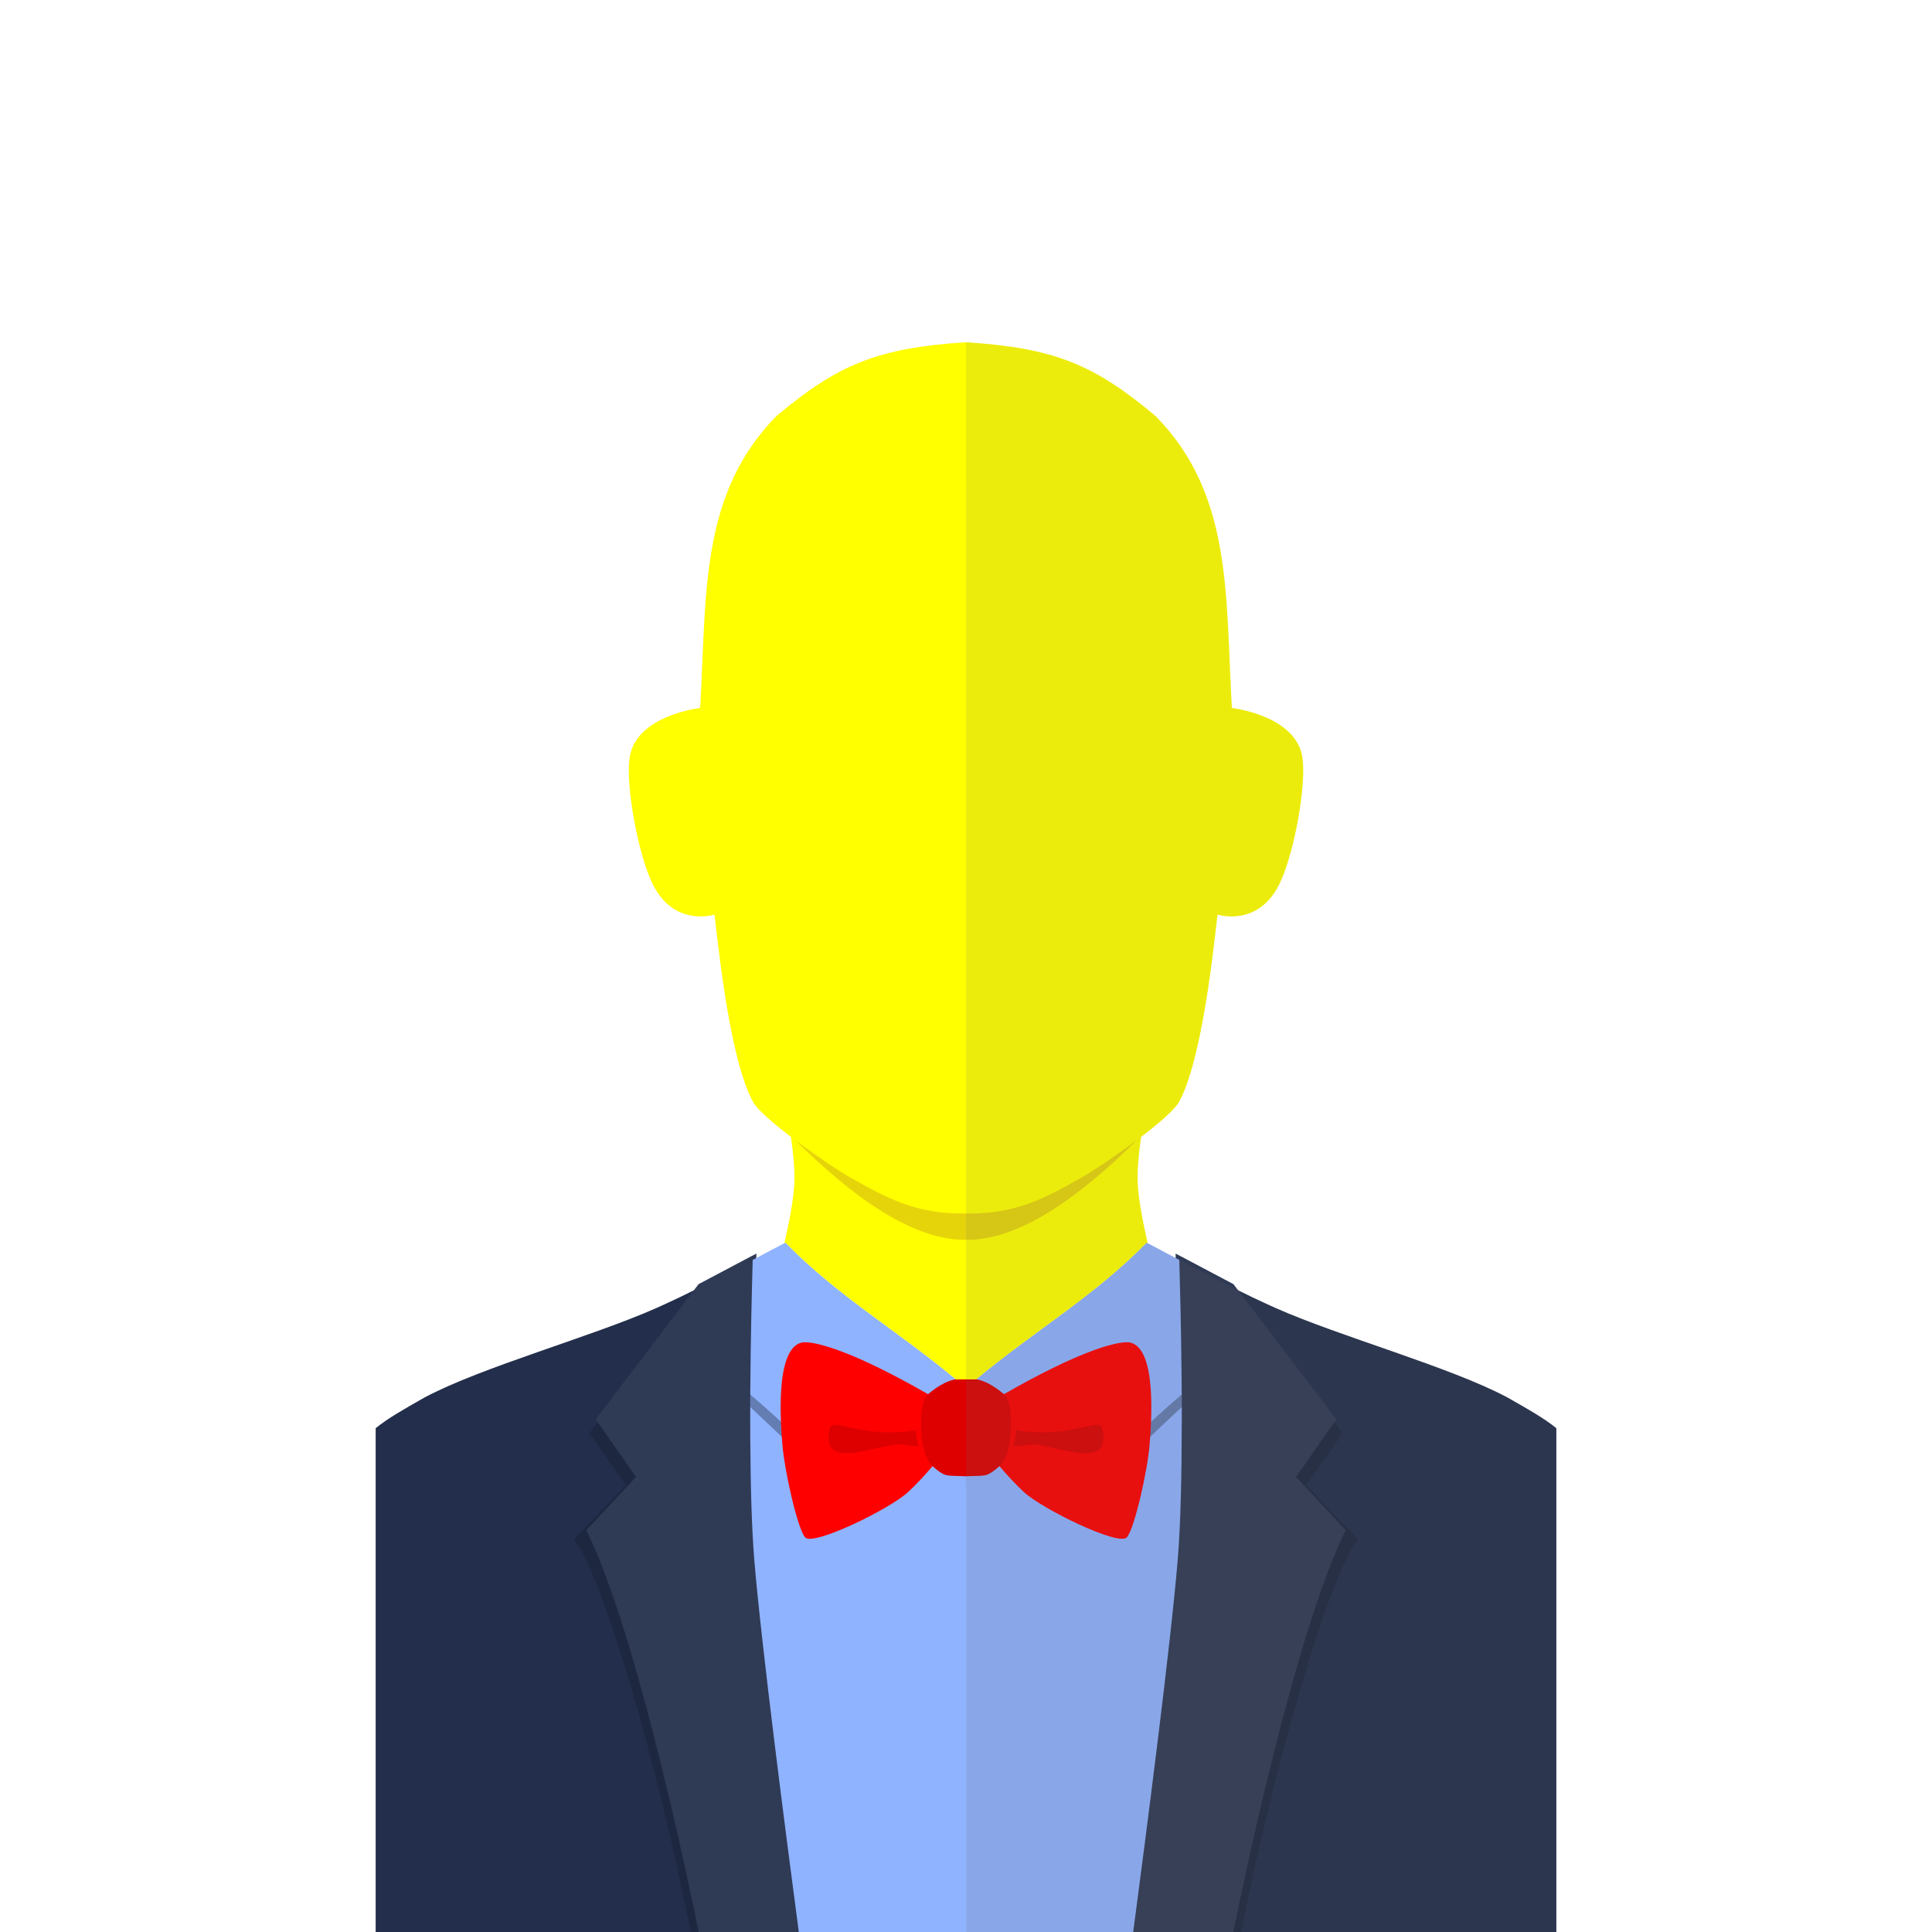
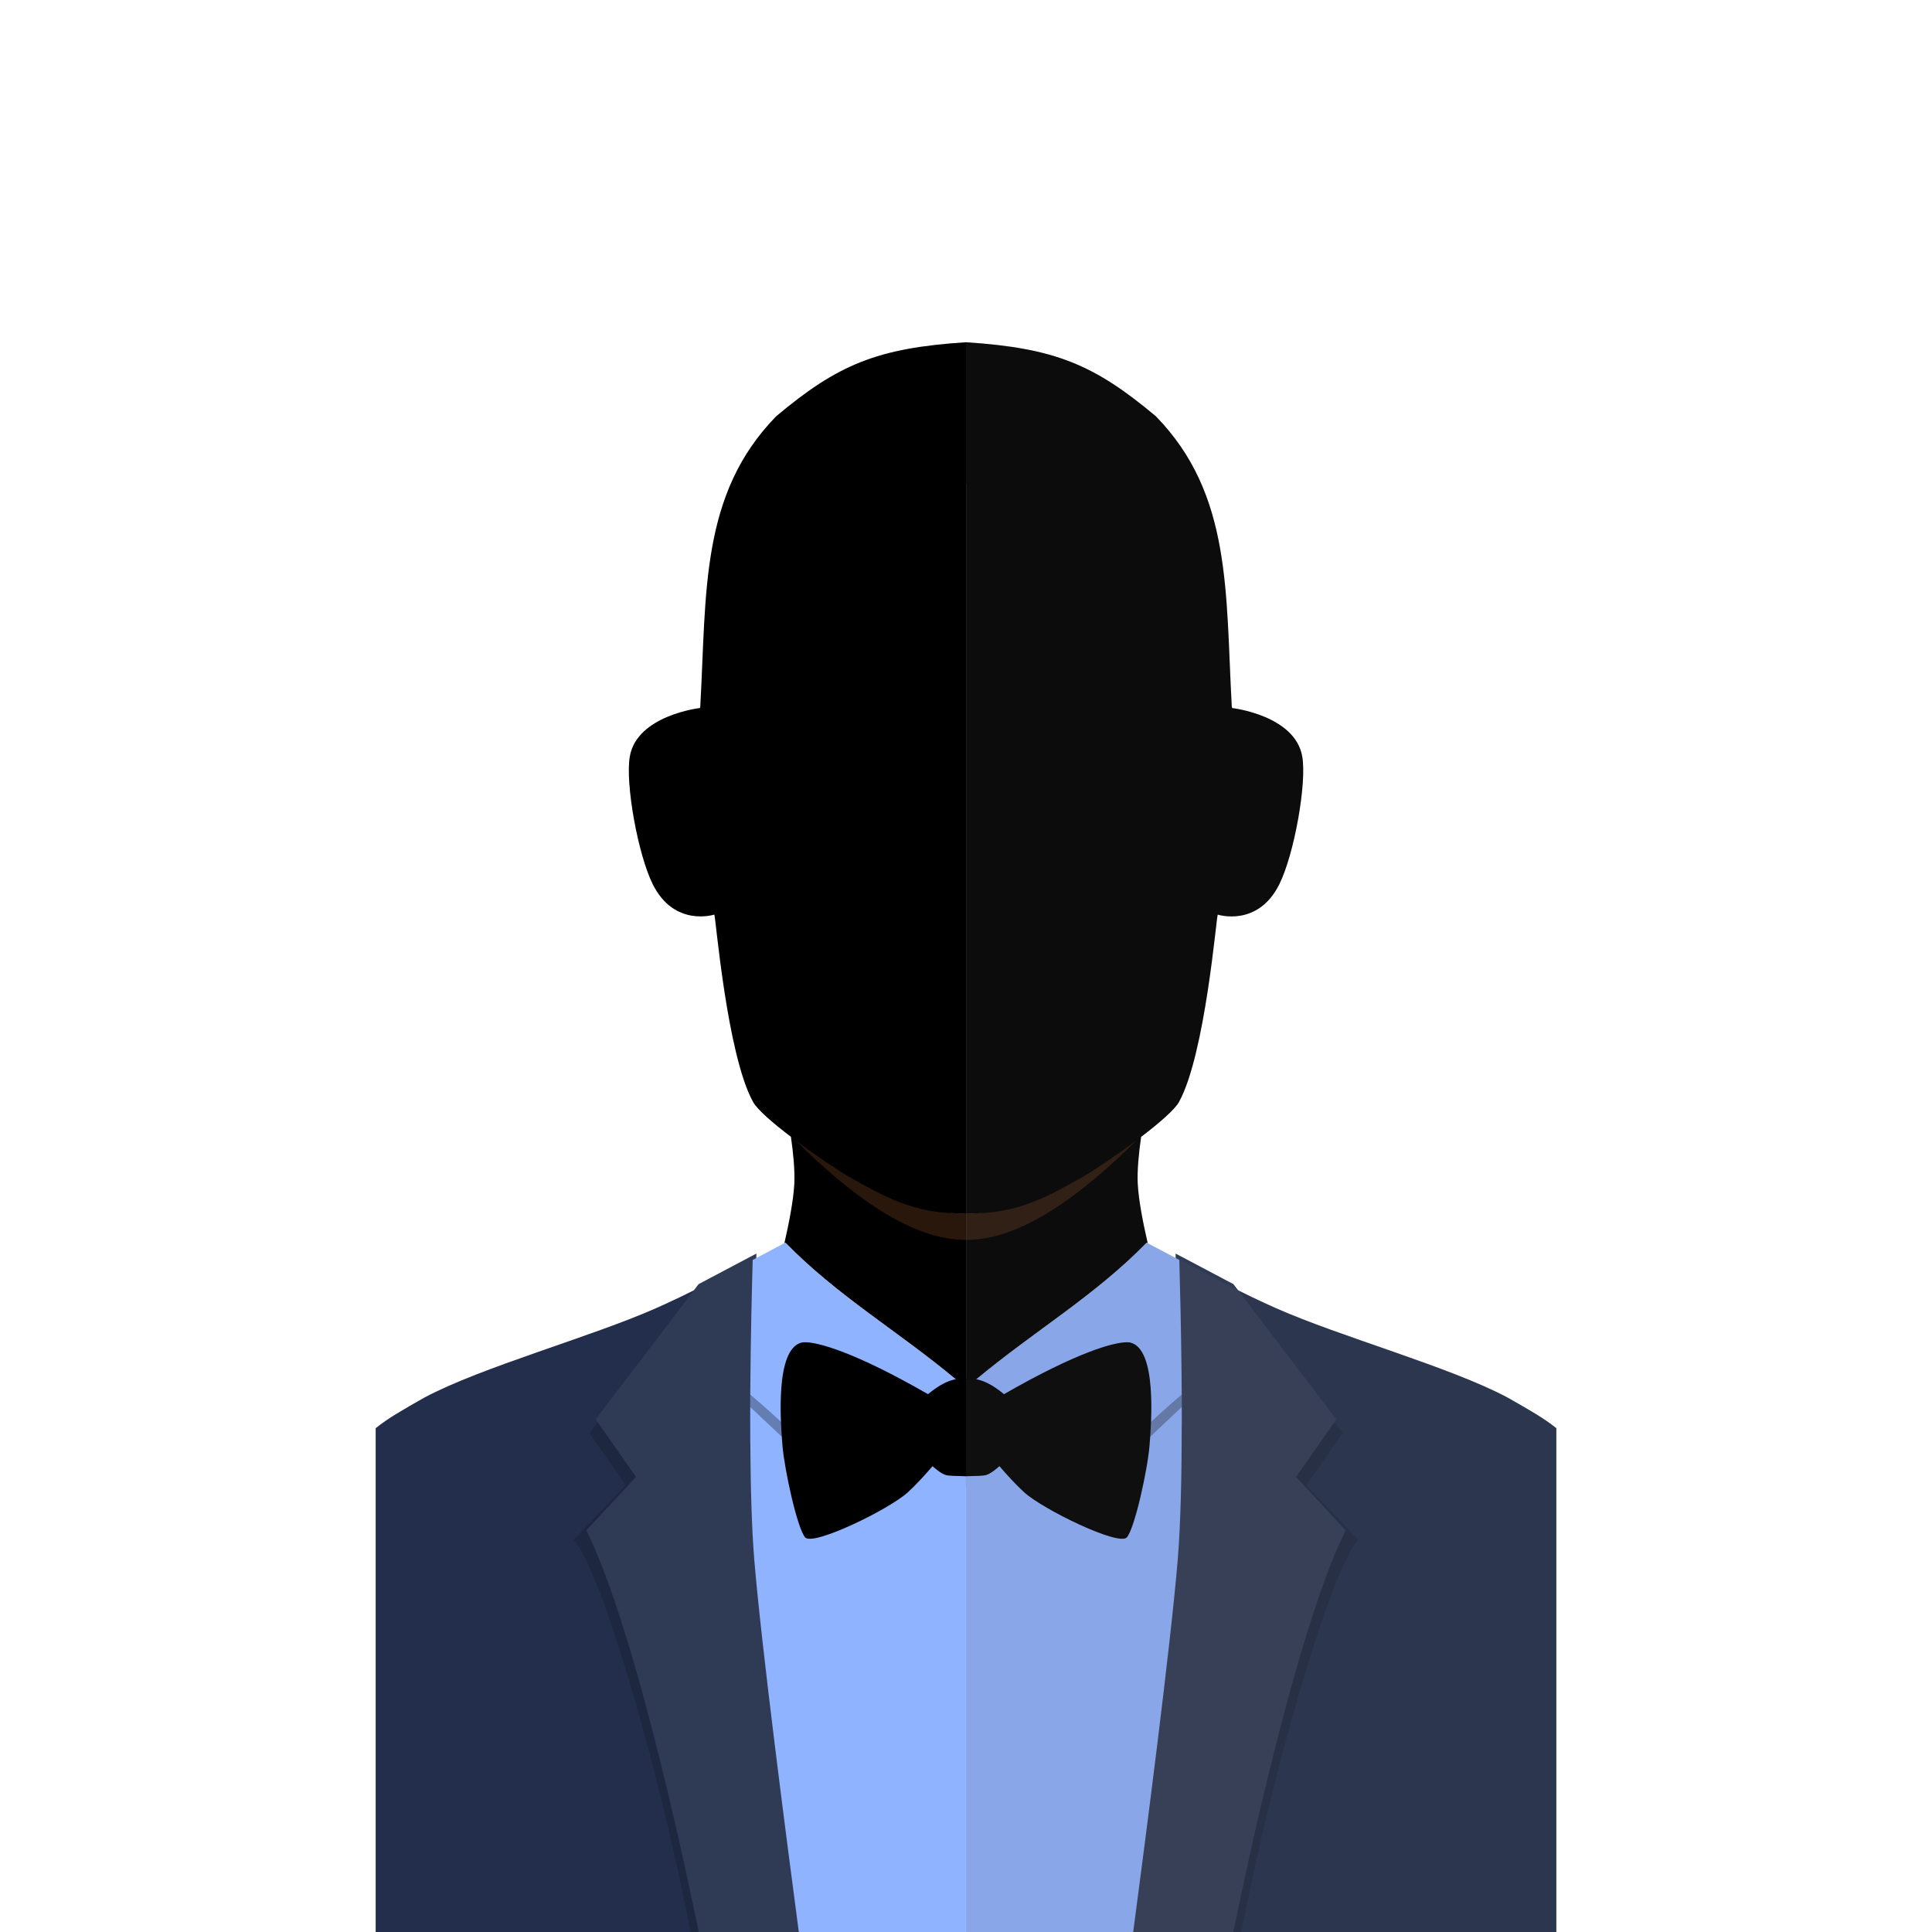
<svg xmlns="http://www.w3.org/2000/svg" height="500px" width="500px" viewBox="0 0 44 72" id="body-svg">
  <defs />
  <g id="Body" style="display: inline;">
    <path id="Suit" d="M 12.275 47.871 C 11.685 48.184 10.975 48.518 10.467 48.744 C 8.058 49.815 3.955 50.94 1.816 52.083 C 1.054 52.516 0.459 52.852 0 53.225 L 0 72 L 12.173 72 C 11.822 70.262 9.874 60.867 8.009 57.051 L 9.871 55.051 L 8.515 52.895 L 12.275 47.871 z M 31.725 47.871 L 35.485 52.895 L 34.129 55.051 L 35.991 57.051 C 34.126 60.867 32.178 70.262 31.826 72 L 44 72 L 44 53.225 C 43.541 52.852 42.946 52.516 42.183 52.083 C 40.045 50.94 35.942 49.815 33.533 48.744 C 33.025 48.518 32.315 48.184 31.725 47.871 z " style="fill: rgb(34, 46, 75); fill-rule: evenodd;" />
    <path id="LapelShadow" d="M 8.362 52.896 L 7.962 53.407 L 9.32 55.347 L 7.38 57.379 C 8.412 58.533 10.529 65.793 11.739 72 L 12.173 72 C 11.822 70.263 9.874 60.868 8.009 57.052 L 9.871 55.052 L 8.362 52.896 z M 35.638 52.896 L 34.129 55.052 L 35.991 57.052 C 34.126 60.868 32.178 70.263 31.826 72 L 32.261 72 C 33.471 65.793 35.588 58.533 36.62 57.379 L 34.68 55.347 L 36.038 53.407 L 35.638 52.896 z " style="fill: rgb(0, 0, 0); fill-rule: evenodd; fill-opacity: 0.15; stop-color: rgb(0, 0, 0); stop-opacity: 1;" />
    <path id="Lapel" d="M 14.189 46.717 L 13.988 46.822 C 13.68 46.986 12.807 47.447 12.061 47.842 L 12.035 47.855 L 8.199 52.892 L 9.701 55.041 L 7.85 57.028 L 7.89 57.109 C 8.812 58.995 9.768 62.299 10.531 65.338 C 11.289 68.357 11.858 71.113 12.038 72 L 15.903 72 L 15.9 71.982 C 15.44 68.508 14.503 61.293 14.242 58.119 C 13.996 55.124 14.103 49.784 14.184 46.943 L 14.189 46.717 z M 29.811 46.717 L 29.816 46.943 C 29.897 49.784 30.004 55.124 29.758 58.119 C 29.497 61.293 28.56 68.508 28.1 71.982 L 28.097 72 L 31.963 72 C 32.143 71.113 32.711 68.357 33.469 65.338 C 34.232 62.299 35.188 58.995 36.109 57.109 L 36.149 57.028 L 34.299 55.041 L 35.801 52.892 L 31.965 47.855 L 31.94 47.842 C 31.193 47.447 30.32 46.986 30.012 46.822 L 29.811 46.717 z " style="color: rgb(0, 0, 0); fill: rgb(47, 58, 85); fill-rule: evenodd; stroke-width: 0.265px;" />
    <path id="Shirt" d="M 15.27 46.309 C 15.202 46.344 14.329 46.807 14.051 46.954 C 14.015 48.217 13.975 49.912 13.962 51.753 L 13.961 51.752 C 13.956 52.414 13.956 53.084 13.96 53.745 L 13.962 53.748 C 13.972 55.374 14.012 56.935 14.11 58.13 C 14.372 61.314 15.309 68.525 15.769 72 L 18.12 72 L 21.999 72 L 21.999 55.421 L 22.001 55.421 L 22.001 72 L 25.88 72 L 28.231 72 C 28.691 68.525 29.628 61.314 29.89 58.13 C 30.002 56.769 30.039 54.934 30.04 53.068 L 30.043 53.064 C 30.043 52.699 30.042 52.333 30.04 51.969 C 30.039 51.95 30.039 51.932 30.039 51.913 C 30.038 51.796 30.037 51.68 30.036 51.564 C 30.036 51.461 30.035 51.357 30.034 51.255 C 30.034 51.23 30.034 51.205 30.033 51.18 L 30.033 51.18 C 30.017 49.562 29.981 48.085 29.949 46.954 C 29.671 46.807 28.798 46.344 28.73 46.309 C 26.791 48.299 24.539 49.6 22.369 51.412 C 22.369 51.412 22.362 51.407 22.362 51.407 L 22.001 51.407 L 22.001 51.674 L 21.999 51.674 L 21.999 51.407 L 21.637 51.407 C 21.638 51.407 21.631 51.412 21.631 51.412 C 19.461 49.6 17.209 48.299 15.27 46.309 z M 14.838 52.743 C 14.988 52.879 15.139 53.018 15.292 53.162 C 15.445 53.306 15.599 53.453 15.755 53.605 C 15.911 53.757 16.068 53.912 16.227 54.072 C 16.385 54.231 16.545 54.395 16.706 54.563 C 16.867 54.73 17.029 54.902 17.193 55.079 C 17.356 55.255 17.52 55.436 17.686 55.621 C 17.52 55.436 17.356 55.255 17.193 55.079 C 17.029 54.902 16.867 54.73 16.706 54.563 C 16.545 54.395 16.385 54.231 16.227 54.072 C 16.068 53.912 15.911 53.757 15.755 53.605 C 15.599 53.453 15.445 53.306 15.292 53.162 C 15.139 53.018 14.988 52.879 14.838 52.743 z M 29.162 52.743 C 29.012 52.879 28.861 53.018 28.708 53.162 C 28.555 53.306 28.401 53.453 28.245 53.605 C 28.089 53.757 27.931 53.912 27.773 54.072 C 27.614 54.231 27.455 54.395 27.294 54.563 C 27.133 54.73 26.97 54.902 26.807 55.079 C 26.644 55.255 26.48 55.436 26.314 55.621 C 26.254 55.532 26.193 55.444 26.132 55.358 C 26.193 55.444 26.254 55.532 26.314 55.621 C 26.48 55.436 26.644 55.255 26.807 55.079 C 26.97 54.902 27.133 54.73 27.294 54.563 C 27.455 54.395 27.614 54.231 27.773 54.072 C 27.931 53.912 28.089 53.757 28.245 53.605 C 28.401 53.453 28.555 53.306 28.708 53.162 C 28.861 53.018 29.012 52.879 29.162 52.743 z M 19.252 53.641 C 19.123 53.783 18.991 53.931 18.86 54.085 C 18.794 54.162 18.728 54.24 18.662 54.32 C 18.596 54.4 18.53 54.481 18.465 54.564 C 18.407 54.636 18.35 54.709 18.293 54.783 C 18.35 54.709 18.407 54.636 18.465 54.564 C 18.53 54.482 18.596 54.4 18.662 54.32 C 18.728 54.241 18.794 54.162 18.86 54.085 C 18.992 53.931 19.123 53.783 19.252 53.641 z M 25.394 54.389 C 25.431 54.434 25.467 54.479 25.503 54.524 C 25.467 54.479 25.431 54.434 25.394 54.389 z M 25.575 54.613 C 25.613 54.661 25.65 54.71 25.688 54.758 C 25.651 54.71 25.613 54.661 25.575 54.613 z M 18.24 54.852 C 18.197 54.907 18.155 54.964 18.113 55.02 C 18.155 54.964 18.197 54.908 18.24 54.852 z M 25.769 54.863 C 25.814 54.923 25.859 54.983 25.904 55.043 C 25.859 54.983 25.814 54.923 25.769 54.863 z M 25.935 55.084 C 25.988 55.157 26.042 55.231 26.095 55.305 C 26.042 55.231 25.988 55.157 25.935 55.084 z M 18.056 55.097 C 18.011 55.158 17.966 55.221 17.921 55.283 C 17.966 55.221 18.011 55.158 18.056 55.097 z " style="fill: rgb(143, 179, 255); fill-rule: evenodd;" />
    <path id="CollarShadow" d="M 30.032 51.18 C 30.034 51.424 30.037 51.664 30.039 51.913 C 30.037 51.668 30.036 51.422 30.033 51.18 L 30.032 51.18 z M 21.999 51.674 L 21.999 55.195 L 21.999 55.421 L 22.001 55.421 L 22.001 55.195 L 22.001 51.674 L 21.999 51.674 z M 13.961 51.752 C 13.956 52.414 13.956 53.084 13.96 53.745 L 13.962 53.748 C 13.96 53.313 13.959 52.874 13.96 52.436 C 14.382 52.831 17.292 55.566 17.678 56.024 L 17.697 56.046 C 17.757 56.006 17.82 55.927 17.916 55.831 C 18.159 55.588 19.068 54.471 19.436 53.945 L 20.193 55.195 L 19.252 53.641 C 18.734 54.209 18.191 54.873 17.686 55.621 C 16.363 54.141 15.103 52.943 13.96 51.969 C 13.961 51.895 13.962 51.826 13.962 51.753 L 13.961 51.752 z M 30.04 51.969 C 28.897 52.943 27.637 54.141 26.314 55.621 C 25.807 54.871 25.265 54.208 24.748 53.641 L 24.564 53.945 C 24.932 54.471 25.841 55.588 26.084 55.831 C 26.18 55.927 26.243 56.006 26.303 56.046 L 26.322 56.024 C 26.708 55.566 29.618 52.831 30.04 52.436 C 30.04 52.646 30.04 52.857 30.04 53.068 L 30.043 53.064 C 30.043 52.699 30.042 52.333 30.04 51.969 z " style="fill: rgb(0, 0, 0); fill-rule: evenodd; fill-opacity: 0.304; stop-color: rgb(0, 0, 0); stop-opacity: 1;" />
-     <g id="Tie" style="display: none;">
-       <path id="Tie" d="M 20.389,55.195 18.12,72 h 3.879 V 55.195 Z m 1.611,0 V 72 h 3.879 L 23.61,55.195 Z" style="fill: rgb(255, 0, 0); fill-rule: evenodd;" />
-       <path id="TieKnot" d="m 21.637,51.407 c 0.023,-0.007 -1.103,0.811 -2.391,2.226 l 0.946,1.562 h 1.806 v -3.788 z m 0.363,0 v 3.788 h 1.806 l 0.946,-1.562 c -1.288,-1.415 -2.413,-2.233 -2.391,-2.226 z" style="fill: rgb(255, 0, 0); fill-rule: evenodd;" />
+     <g id="TieGroup" style="display: none;">
+       <path id="Tie" d="M 20.389,55.195 18.12,72 h 3.879 V 55.195 Z m 1.611,0 V 72 h 3.879 L 23.61,55.195 Z" style="fill-rule: evenodd;" />
+       <path id="TieKnot" d="m 21.637,51.407 c 0.023,-0.007 -1.103,0.811 -2.391,2.226 l 0.946,1.562 h 1.806 v -3.788 z m 0.363,0 v 3.788 h 1.806 l 0.946,-1.562 c -1.288,-1.415 -2.413,-2.233 -2.391,-2.226 z" style="fill-rule: evenodd;" />
      <path id="TieTint" d="M 20.389,55.195 18.12,72 h 3.879 V 55.195 Z m 1.611,0 V 72 h 3.879 L 23.61,55.195 Z" style="fill: rgb(0, 0, 0); fill-opacity: 0.15; fill-rule: evenodd; stop-color: rgb(0, 0, 0);" />
    </g>
-     <g id="Bowtie" style="display: inline;">
-       <path d="m 15.995,50.022 c -0.056,6.37e-4 -0.101,0.006 -0.136,0.015 -0.968,0.265 -0.773,2.923 -0.699,3.83 0.074,0.907 0.552,3.091 0.846,3.427 0.294,0.336 3.127,-1.042 3.826,-1.68 0.319,-0.292 0.653,-0.66 0.922,-0.975 3.6e-4,3.26e-4 7.05e-4,7.4e-4 0.001,10e-4 0.058,0.053 0.315,0.286 0.513,0.335 0.085,0.021 0.357,0.034 0.732,0.04 0.375,-0.006 0.647,-0.018 0.732,-0.04 0.198,-0.05 0.455,-0.283 0.513,-0.335 3.28e-4,-2.93e-4 6.73e-4,-7.07e-4 0.001,-10e-4 0.269,0.315 0.603,0.683 0.922,0.975 0.699,0.638 3.531,2.016 3.826,1.68 0.294,-0.336 0.773,-2.52 0.846,-3.427 0.074,-0.907 0.268,-3.565 -0.699,-3.83 -0.034,-0.009 -0.079,-0.015 -0.136,-0.015 -0.499,-0.006 -1.883,0.379 -4.589,1.935 -0.375,-0.302 -0.782,-0.596 -1.416,-0.596 -0.634,0 -1.041,0.294 -1.416,0.596 -2.706,-1.556 -4.09,-1.94 -4.589,-1.935 z" id="Bowtie" style="fill: rgb(255, 0, 0); fill-rule: evenodd;" />
+     <g id="BowTieGroup" style="display: inline;">
+       <path d="m 15.995,50.022 c -0.056,6.37e-4 -0.101,0.006 -0.136,0.015 -0.968,0.265 -0.773,2.923 -0.699,3.83 0.074,0.907 0.552,3.091 0.846,3.427 0.294,0.336 3.127,-1.042 3.826,-1.68 0.319,-0.292 0.653,-0.66 0.922,-0.975 3.6e-4,3.26e-4 7.05e-4,7.4e-4 0.001,10e-4 0.058,0.053 0.315,0.286 0.513,0.335 0.085,0.021 0.357,0.034 0.732,0.04 0.375,-0.006 0.647,-0.018 0.732,-0.04 0.198,-0.05 0.455,-0.283 0.513,-0.335 3.28e-4,-2.93e-4 6.73e-4,-7.07e-4 0.001,-10e-4 0.269,0.315 0.603,0.683 0.922,0.975 0.699,0.638 3.531,2.016 3.826,1.68 0.294,-0.336 0.773,-2.52 0.846,-3.427 0.074,-0.907 0.268,-3.565 -0.699,-3.83 -0.034,-0.009 -0.079,-0.015 -0.136,-0.015 -0.499,-0.006 -1.883,0.379 -4.589,1.935 -0.375,-0.302 -0.782,-0.596 -1.416,-0.596 -0.634,0 -1.041,0.294 -1.416,0.596 -2.706,-1.556 -4.09,-1.94 -4.589,-1.935 z" id="Bowtie" style="fill-rule: evenodd;" />
      <path d="m 20.579,51.961 c -0.336,0.269 -0.285,1.579 -0.151,2.049 0.068,0.239 0.16,0.48 0.327,0.631 0.058,0.053 0.315,0.286 0.513,0.335 0.085,0.021 0.357,0.034 0.732,0.04 0.375,-0.006 0.647,-0.018 0.732,-0.04 0.198,-0.05 0.455,-0.283 0.513,-0.335 0.167,-0.151 0.259,-0.392 0.327,-0.631 0.134,-0.47 0.185,-1.781 -0.151,-2.049 -0.377,-0.303 -0.784,-0.6 -1.421,-0.6 -0.637,0 -1.044,0.296 -1.421,0.6 z m -3.483,1.139 c -0.09,0.002 -0.145,0.029 -0.162,0.096 -0.46,1.789 1.983,0.496 2.755,0.647 0.178,0.035 0.365,0.049 0.548,0.05 -0.041,-0.212 -0.092,-0.309 -0.095,-0.592 -1.598,0.261 -2.656,-0.209 -3.046,-0.202 z m 9.785,0 c -0.408,0.01 -1.456,0.458 -3.023,0.202 -0.003,0.282 -0.054,0.38 -0.095,0.592 0.183,-0.002 0.371,-0.015 0.548,-0.05 0.773,-0.151 3.215,1.142 2.755,-0.647 -0.019,-0.073 -0.082,-0.099 -0.186,-0.096 z" id="BowtieShadow" style="fill: rgb(0, 0, 0); fill-opacity: 0.13; fill-rule: evenodd;" />
    </g>
-     <path id="Head" d="m 22,12.754 c -3.311,0.214 -4.781,0.835 -7.072,2.757 -2.841,2.911 -2.594,6.565 -2.831,10.823 -10e-4,0.004 -0.013,0.052 -0.013,0.052 0,0 -2.345,0.267 -2.613,1.807 -0.174,0.998 0.301,3.652 0.858,4.766 0.804,1.607 2.291,1.125 2.291,1.125 0.048,0.028 0.463,5.204 1.444,6.981 0.161,0.293 0.749,0.797 1.412,1.302 0.086,0.602 0.15,1.25 0.126,1.741 -0.031,0.626 -0.206,1.506 -0.37,2.221 0.004,-0.002 0.037,-0.02 0.039,-0.021 1.94,1.99 4.191,3.291 6.362,5.104 0.004,-0.004 0.007,-0.006 0.006,-0.006 h 0.362 v -6.188 c -0.118,0.003 -0.232,0.003 -0.345,5.17e-4 0.112,0.003 0.227,0.003 0.345,-5.17e-4 v -27.168 c 3.6e-4,-2e-5 7.14e-4,2.2e-5 10e-4,0 3.2e-4,2.2e-5 6.73e-4,-2e-5 0.001,0 v 27.168 c 0.118,0.003 0.232,0.003 0.345,5.17e-4 -0.112,0.003 -0.227,0.003 -0.345,-5.17e-4 v 6.188 h 0.362 c -0.001,-3e-4 0.001,0.002 0.006,0.006 2.171,-1.812 4.422,-3.113 6.362,-5.104 0.002,0.001 0.035,0.019 0.039,0.021 C 28.606,45.615 28.431,44.735 28.4,44.109 c -0.025,-0.492 0.04,-1.139 0.126,-1.741 0.662,-0.504 1.25,-1.009 1.412,-1.302 0.981,-1.778 1.396,-6.953 1.444,-6.981 0,0 1.487,0.482 2.291,-1.125 0.557,-1.114 1.032,-3.768 0.858,-4.766 -0.268,-1.54 -2.613,-1.807 -2.613,-1.807 0,0 -0.012,-0.047 -0.013,-0.052 -0.237,-4.258 0.01,-7.912 -2.831,-10.823 -2.292,-1.922 -3.761,-2.543 -7.072,-2.757 z m -6.464,29.66 c 0.069,0.052 0.139,0.105 0.209,0.157 -0.07,-0.052 -0.14,-0.104 -0.209,-0.157 z m 0.265,0.198 c 0.167,0.123 0.334,0.242 0.498,0.358 -0.164,-0.116 -0.331,-0.235 -0.498,-0.358 z m 12.397,0 c -0.171,0.126 -0.341,0.248 -0.508,0.366 0.167,-0.118 0.338,-0.24 0.508,-0.366 z m -0.585,0.42 c -0.155,0.108 -0.303,0.21 -0.443,0.305 0.141,-0.095 0.289,-0.196 0.443,-0.305 z m -11.213,0.01 c 0.156,0.109 0.307,0.213 0.449,0.308 -0.142,-0.096 -0.292,-0.198 -0.449,-0.308 z m 0.535,0.366 c 0.147,0.098 0.285,0.188 0.402,0.262 -0.117,-0.074 -0.253,-0.163 -0.402,-0.262 z m 10.112,0.011 c -0.146,0.097 -0.278,0.183 -0.394,0.256 0.113,-0.072 0.251,-0.161 0.394,-0.256 z m -9.654,0.286 c 0.046,0.029 0.092,0.058 0.131,0.081 0.053,0.032 0.098,0.059 0.136,0.08 -0.038,-0.021 -0.084,-0.048 -0.136,-0.08 -0.039,-0.023 -0.086,-0.053 -0.131,-0.081 z m 9.076,0.084 c -0.05,0.03 -0.095,0.056 -0.131,0.076 0.036,-0.02 0.081,-0.046 0.131,-0.076 z M 18.13,44.126 c 0.128,0.071 0.258,0.141 0.389,0.21 -0.131,-0.069 -0.26,-0.139 -0.389,-0.21 z m 7.74,0 c -0.128,0.071 -0.257,0.141 -0.389,0.21 0.131,-0.069 0.261,-0.139 0.389,-0.21 z m -4.775,1.056 c 0.042,0.004 0.084,0.009 0.127,0.013 -0.043,-0.004 -0.085,-0.008 -0.127,-0.013 z m 1.81,0 c -0.042,0.005 -0.084,0.009 -0.127,0.013 0.043,-0.004 0.085,-0.008 0.127,-0.013 z m -1.572,0.022 c 0.097,0.007 0.196,0.012 0.298,0.015 -0.052,-0.001 -0.103,-0.003 -0.154,-0.006 -0.003,-1.57e-4 -0.006,-3.56e-4 -0.009,-5.17e-4 -0.045,-0.002 -0.09,-0.005 -0.134,-0.009 z m 1.334,0 c -0.044,0.003 -0.089,0.006 -0.134,0.009 -0.003,1.61e-4 -0.006,3.6e-4 -0.009,5.17e-4 -0.05,0.003 -0.101,0.004 -0.153,0.006 0.101,-0.003 0.199,-0.008 0.296,-0.015 z" style="fill: rgb(255, 255, 0); fill-rule: evenodd;" />
+     <path id="Head" d="m 22,12.754 c -3.311,0.214 -4.781,0.835 -7.072,2.757 -2.841,2.911 -2.594,6.565 -2.831,10.823 -10e-4,0.004 -0.013,0.052 -0.013,0.052 0,0 -2.345,0.267 -2.613,1.807 -0.174,0.998 0.301,3.652 0.858,4.766 0.804,1.607 2.291,1.125 2.291,1.125 0.048,0.028 0.463,5.204 1.444,6.981 0.161,0.293 0.749,0.797 1.412,1.302 0.086,0.602 0.15,1.25 0.126,1.741 -0.031,0.626 -0.206,1.506 -0.37,2.221 0.004,-0.002 0.037,-0.02 0.039,-0.021 1.94,1.99 4.191,3.291 6.362,5.104 0.004,-0.004 0.007,-0.006 0.006,-0.006 h 0.362 v -6.188 c -0.118,0.003 -0.232,0.003 -0.345,5.17e-4 0.112,0.003 0.227,0.003 0.345,-5.17e-4 v -27.168 c 3.6e-4,-2e-5 7.14e-4,2.2e-5 10e-4,0 3.2e-4,2.2e-5 6.73e-4,-2e-5 0.001,0 v 27.168 c 0.118,0.003 0.232,0.003 0.345,5.17e-4 -0.112,0.003 -0.227,0.003 -0.345,-5.17e-4 v 6.188 h 0.362 c -0.001,-3e-4 0.001,0.002 0.006,0.006 2.171,-1.812 4.422,-3.113 6.362,-5.104 0.002,0.001 0.035,0.019 0.039,0.021 C 28.606,45.615 28.431,44.735 28.4,44.109 c -0.025,-0.492 0.04,-1.139 0.126,-1.741 0.662,-0.504 1.25,-1.009 1.412,-1.302 0.981,-1.778 1.396,-6.953 1.444,-6.981 0,0 1.487,0.482 2.291,-1.125 0.557,-1.114 1.032,-3.768 0.858,-4.766 -0.268,-1.54 -2.613,-1.807 -2.613,-1.807 0,0 -0.012,-0.047 -0.013,-0.052 -0.237,-4.258 0.01,-7.912 -2.831,-10.823 -2.292,-1.922 -3.761,-2.543 -7.072,-2.757 z m -6.464,29.66 c 0.069,0.052 0.139,0.105 0.209,0.157 -0.07,-0.052 -0.14,-0.104 -0.209,-0.157 z m 0.265,0.198 c 0.167,0.123 0.334,0.242 0.498,0.358 -0.164,-0.116 -0.331,-0.235 -0.498,-0.358 z m 12.397,0 c -0.171,0.126 -0.341,0.248 -0.508,0.366 0.167,-0.118 0.338,-0.24 0.508,-0.366 z m -0.585,0.42 c -0.155,0.108 -0.303,0.21 -0.443,0.305 0.141,-0.095 0.289,-0.196 0.443,-0.305 z m -11.213,0.01 c 0.156,0.109 0.307,0.213 0.449,0.308 -0.142,-0.096 -0.292,-0.198 -0.449,-0.308 z m 0.535,0.366 c 0.147,0.098 0.285,0.188 0.402,0.262 -0.117,-0.074 -0.253,-0.163 -0.402,-0.262 z m 10.112,0.011 c -0.146,0.097 -0.278,0.183 -0.394,0.256 0.113,-0.072 0.251,-0.161 0.394,-0.256 z m -9.654,0.286 c 0.046,0.029 0.092,0.058 0.131,0.081 0.053,0.032 0.098,0.059 0.136,0.08 -0.038,-0.021 -0.084,-0.048 -0.136,-0.08 -0.039,-0.023 -0.086,-0.053 -0.131,-0.081 z m 9.076,0.084 c -0.05,0.03 -0.095,0.056 -0.131,0.076 0.036,-0.02 0.081,-0.046 0.131,-0.076 z M 18.13,44.126 c 0.128,0.071 0.258,0.141 0.389,0.21 -0.131,-0.069 -0.26,-0.139 -0.389,-0.21 z m 7.74,0 c -0.128,0.071 -0.257,0.141 -0.389,0.21 0.131,-0.069 0.261,-0.139 0.389,-0.21 z m -4.775,1.056 c 0.042,0.004 0.084,0.009 0.127,0.013 -0.043,-0.004 -0.085,-0.008 -0.127,-0.013 z m 1.81,0 c -0.042,0.005 -0.084,0.009 -0.127,0.013 0.043,-0.004 0.085,-0.008 0.127,-0.013 z m -1.572,0.022 c 0.097,0.007 0.196,0.012 0.298,0.015 -0.052,-0.001 -0.103,-0.003 -0.154,-0.006 -0.003,-1.57e-4 -0.006,-3.56e-4 -0.009,-5.17e-4 -0.045,-0.002 -0.09,-0.005 -0.134,-0.009 z m 1.334,0 c -0.044,0.003 -0.089,0.006 -0.134,0.009 -0.003,1.61e-4 -0.006,3.6e-4 -0.009,5.17e-4 -0.05,0.003 -0.101,0.004 -0.153,0.006 0.101,-0.003 0.199,-0.008 0.296,-0.015 z" style=" fill-rule: evenodd;" />
    <path id="NeckShadow" d="m 15.625,42.48 c 1.954,1.935 4.277,3.751 6.375,3.725 2.099,0.026 4.422,-1.79 6.375,-3.725 -0.818,0.613 -1.706,1.201 -2.032,1.382 -0.001,7e-4 -0.003,0.002 -0.004,0.003 h -5.17e-4 c -0.175,0.097 -0.35,0.196 -0.528,0.294 -0.059,0.033 -0.119,0.065 -0.178,0.097 -0.866,0.468 -1.805,0.892 -3.1,0.957 -3.2e-4,1.8e-5 -6.93e-4,-1.7e-5 -0.001,0 -10e-4,4.3e-5 -0.002,-4.2e-5 -0.003,0 -0.002,1.28e-4 -0.005,4.04e-4 -0.007,5.17e-4 -0.048,0.002 -0.097,0.004 -0.146,0.006 -0.018,4.6e-4 -0.037,6.82e-4 -0.055,10e-4 -0.031,5.63e-4 -0.063,8.64e-4 -0.095,0.001 -0.027,1.52e-4 -0.054,1.52e-4 -0.081,0 -0.048,-3e-4 -0.097,-7.67e-4 -0.146,-0.002 h -5.16e-4 -5.17e-4 c -0.049,0.001 -0.098,0.002 -0.146,0.002 -0.027,1.52e-4 -0.054,1.52e-4 -0.081,0 -0.032,-1.69e-4 -0.063,-4.7e-4 -0.095,-0.001 -0.018,-3.52e-4 -0.037,-5.74e-4 -0.055,-10e-4 -0.049,-0.001 -0.098,-0.003 -0.146,-0.006 -0.002,-1.13e-4 -0.005,-3.89e-4 -0.007,-5.17e-4 -8.5e-4,-4.2e-5 -0.002,4.3e-5 -0.003,0 -3.4e-4,-1.7e-5 -7.13e-4,1.8e-5 -0.001,0 -1.295,-0.065 -2.234,-0.489 -3.1,-0.957 -0.06,-0.032 -0.119,-0.065 -0.178,-0.097 -0.177,-0.098 -0.352,-0.197 -0.528,-0.294 h -5.17e-4 c -9.99e-4,-6.7e-4 -0.003,-0.002 -0.004,-0.003 -0.326,-0.181 -1.214,-0.77 -2.032,-1.382 z" style="fill: rgb(160, 90, 44); fill-opacity: 0.261; fill-rule: evenodd; stop-color: rgb(0, 0, 0);" />
    <path d="m 28.729,46.309 c 0.068,0.036 0.941,0.498 1.219,0.645 0.005,0.186 0.011,0.402 0.016,0.606 -0.005,-0.208 -0.011,-0.433 -0.016,-0.621 0.285,0.151 1.08,0.571 1.784,0.944 l -0.008,-0.011 c 0.59,0.312 1.3,0.646 1.808,0.872 2.409,1.071 6.512,2.197 8.651,3.339 0.762,0.433 1.357,0.77 1.816,1.142 V 72 H 32.26 v 5.16e-4 H 31.826 28.23 V 72 H 25.879 22 v -16.805 -3.788 h 0.362 c -0.001,-3.39e-4 0.001,0.002 0.006,0.006 2.171,-1.812 4.422,-3.113 6.362,-5.104 z" id="RightTint" style="fill: rgb(102, 102, 102); fill-opacity: 0.15; fill-rule: evenodd;" />
    <path d="m 22,12.754 v 5.297 c 3.6e-4,2e-5 7.06e-4,-2.1e-5 10e-4,0 v 27.168 h -5.17e-4 -5.16e-4 v 0.986 c 2.76e-4,4e-6 7.23e-4,-5e-6 0.001,0 v 5.202 h 0.362 c -0.001,-3e-4 0.001,0.002 0.006,0.006 2.171,-1.812 4.422,-3.113 6.362,-5.104 0.002,0.001 0.035,0.019 0.039,0.021 -0.164,-0.715 -0.339,-1.594 -0.37,-2.221 -0.025,-0.492 0.04,-1.139 0.126,-1.741 0.662,-0.504 1.25,-1.009 1.412,-1.302 0.981,-1.778 1.396,-6.953 1.444,-6.981 0,0 1.487,0.482 2.291,-1.125 0.557,-1.114 1.032,-3.768 0.858,-4.766 C 34.263,26.653 31.917,26.386 31.917,26.386 c 0,0 -0.012,-0.047 -0.013,-0.051 -0.237,-4.258 0.01,-7.913 -2.831,-10.824 -2.292,-1.922 -3.761,-2.543 -7.072,-2.757 z" id="HeadTint" style="fill: rgb(102, 102, 102); fill-opacity: 0.123; fill-rule: evenodd;" />
  </g>
</svg>
